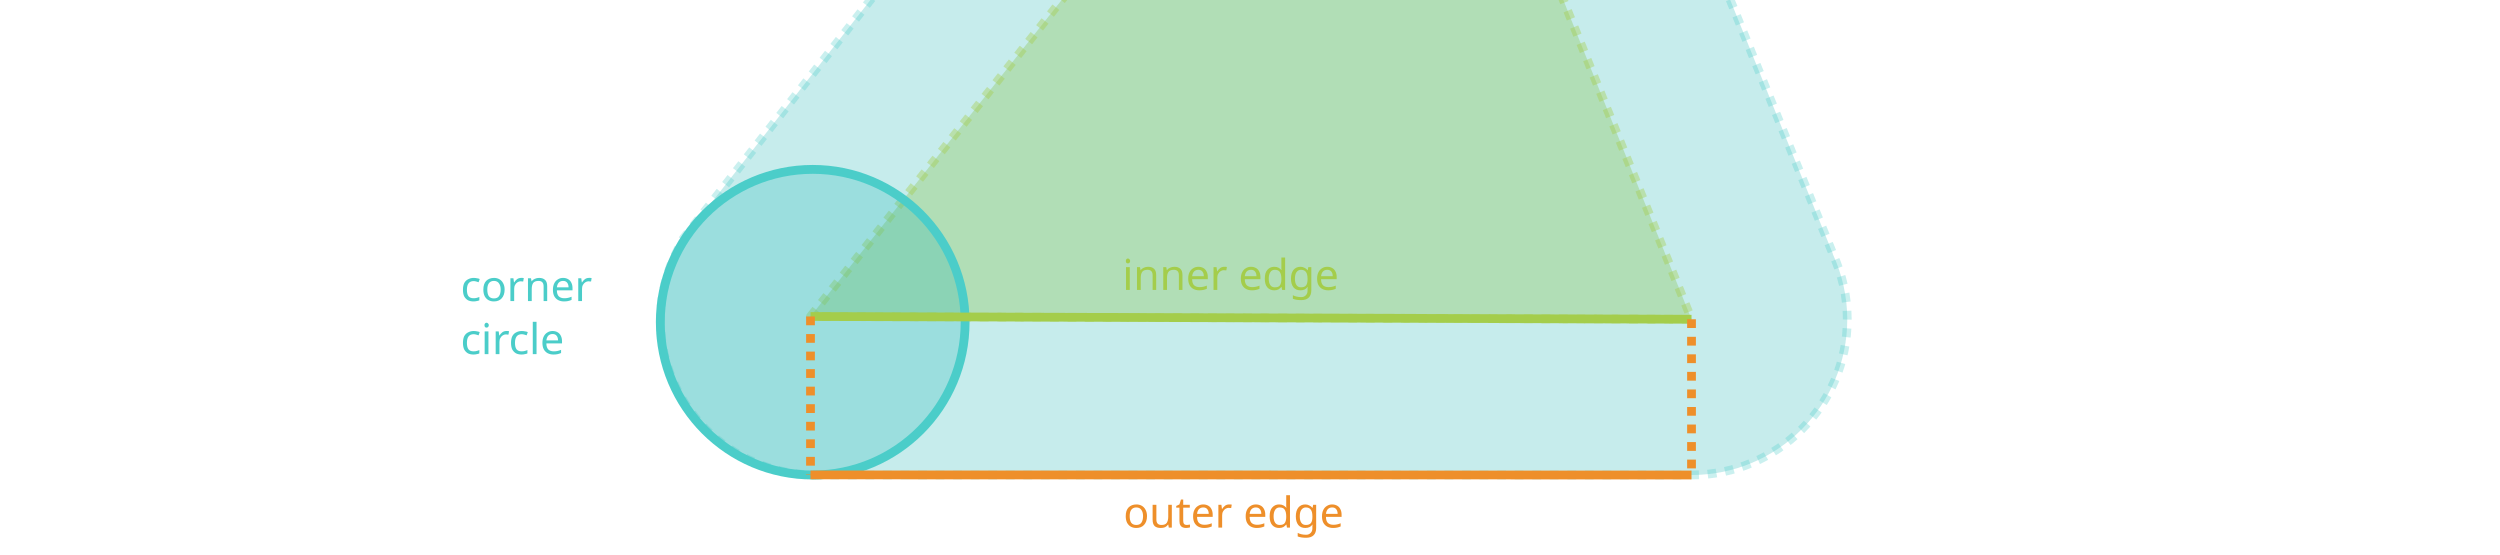
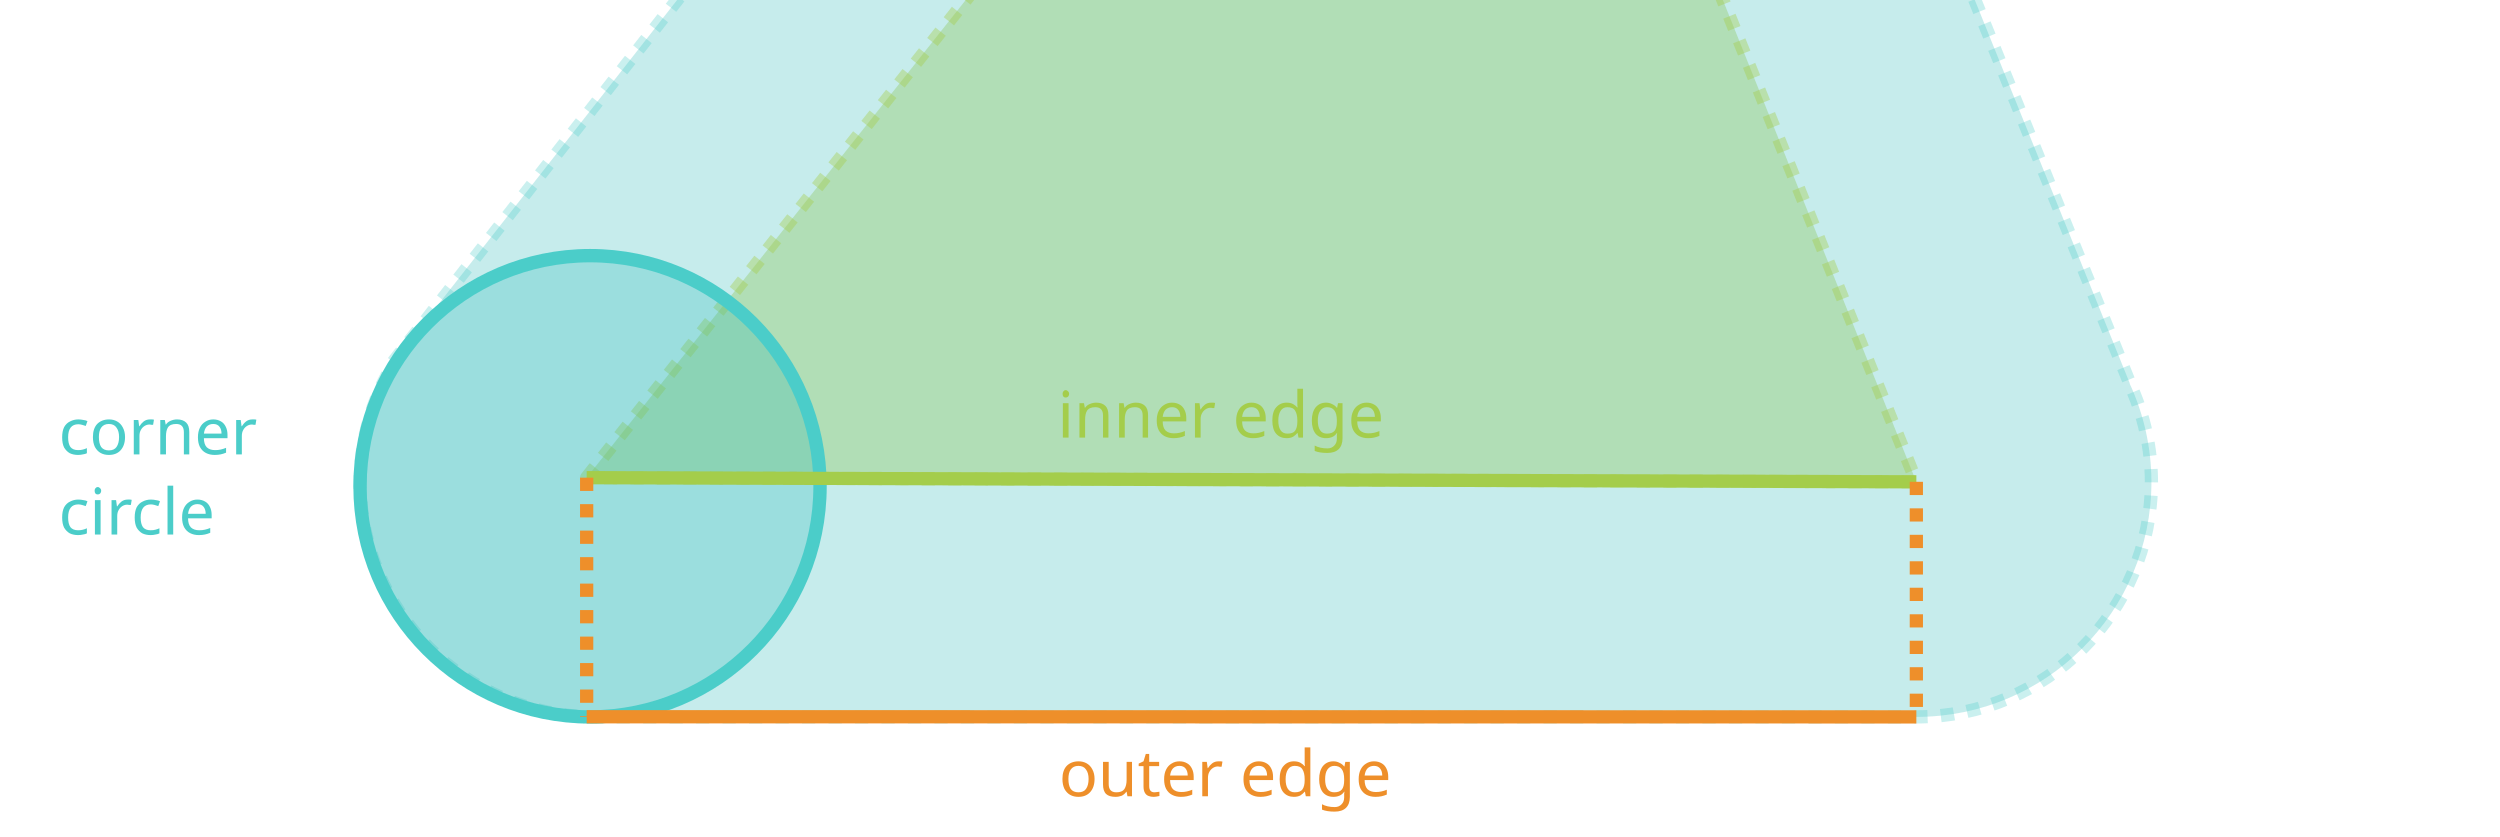
- <svg xmlns="http://www.w3.org/2000/svg" width="784" height="173.863" viewBox="0 0 207.433 46.001" version="1.1" id="svg1">
+ <svg xmlns="http://www.w3.org/2000/svg" width="519.462" height="173.863" viewBox="0 0 137.441 46.001" version="1.1" id="svg1">
  <defs id="defs1" />
-   <g id="layer1" transform="translate(-17.87196,-78.07497)">
-     <rect style="opacity:1;fill:none;fill-opacity:1;stroke:none;stroke-width:1.671;stroke-linecap:butt;stroke-linejoin:round;stroke-dasharray:5.014, 1.671;stroke-dashoffset:0;stroke-opacity:1" id="rect3" width="207.433" height="46.001" x="17.872" y="78.075" />
+   <g id="layer1" transform="translate(-52.86808,-78.07497)">
+     <rect style="opacity:1;fill:none;fill-opacity:1;stroke:none;stroke-width:1.36;stroke-linecap:butt;stroke-linejoin:round;stroke-dasharray:4.081, 1.36;stroke-dashoffset:0;stroke-opacity:1" id="rect3" width="137.441" height="46.001" x="52.868" y="78.075" />
    <path d="m 133.426,30.335 c -4.992,0.042 -9.218,3.374 -11.754,7.481 v 0 l -45.13,57.534 -1.857,2.368 c -0.098,0.123 -0.194,0.249 -0.288,0.376 l -0.013,0.024 c -0.09,0.203 -0.175,0.408 -0.255,0.616 -0.942,1.801 -1.445,3.798 -1.47,5.83 -1.8e-4,7.137 5.785,12.923 12.922,12.923 h 72.642 c 7.137,1.8e-4 12.923,-5.786 12.923,-12.923 -0.004,-1.868 -0.414,-3.713 -1.2,-5.408 l 0.008,-0.012 -24.447,-60.465 -0.104,-0.257 c -0.057,-0.134 -0.115,-0.267 -0.176,-0.4 -2.069,-4.669 -6.693,-7.681 -11.8,-7.687 z" style="fill:#1bb2b5;fill-opacity:0.247;stroke:#4bcdc9;stroke-width:0.728;stroke-linecap:butt;stroke-linejoin:round;stroke-dasharray:0.728, 0.728;stroke-dashoffset:0;stroke-opacity:0.296" id="path22" />
    <path style="fill:#72b51b;fill-opacity:0.254;stroke:#a4cd4b;stroke-width:0.728;stroke-linecap:butt;stroke-linejoin:round;stroke-dasharray:0.728, 0.728;stroke-dashoffset:0;stroke-opacity:0.402" d="m 85.121,104.335 48.48,-61.089 24.62,61.318 z" id="path2" />
    <ellipse style="font-variation-settings:normal;opacity:1;vector-effect:none;fill:#1bb2b5;fill-opacity:0.247;stroke:#4bcdc9;stroke-width:0.735;stroke-linecap:butt;stroke-linejoin:round;stroke-miterlimit:4;stroke-dasharray:none;stroke-dashoffset:0;stroke-opacity:1;-inkscape-stroke:none;stop-color:#000000;stop-opacity:1" id="path23" cx="85.306" cy="104.809" rx="12.645" ry="12.68" />
    <path style="font-variation-settings:normal;opacity:1;fill:#72b51b;fill-opacity:0.254;stroke:#a4cd4b;stroke-width:0.728;stroke-linecap:butt;stroke-linejoin:round;stroke-miterlimit:4;stroke-dasharray:none;stroke-dashoffset:0;stroke-opacity:1;stop-color:#000000;stop-opacity:1" d="m 85.121,104.335 73.101,0.229" id="path24" />
    <path style="font-variation-settings:normal;opacity:1;fill:#72b51b;fill-opacity:0.254;stroke:#ee8f2a;stroke-width:0.728;stroke-linecap:butt;stroke-linejoin:round;stroke-miterlimit:4;stroke-dasharray:0.728, 0.728;stroke-dashoffset:0;stroke-opacity:1" d="m 85.121,104.335 v 13.144" id="path25" />
    <path style="font-variation-settings:normal;opacity:1;fill:#72b51b;fill-opacity:0.254;stroke:#ee8f2a;stroke-width:0.728;stroke-linecap:butt;stroke-linejoin:round;stroke-miterlimit:4;stroke-dasharray:0.728, 0.728;stroke-dashoffset:0;stroke-opacity:1" d="m 158.222,104.564 v 12.923" id="path26" />
    <path style="font-variation-settings:normal;opacity:1;fill:#72b51b;fill-opacity:0.254;stroke:#ee8f2a;stroke-width:0.728;stroke-linecap:butt;stroke-linejoin:round;stroke-miterlimit:4;stroke-dasharray:none;stroke-dashoffset:0;stroke-opacity:1" d="m 158.222,117.487 -73.101,-0.008" id="path27" />
    <text xml:space="preserve" style="font-style:normal;font-variant:normal;font-weight:normal;font-stretch:normal;font-size:3.528px;line-height:1.25;font-family:'JetBrains Mono';-inkscape-font-specification:'JetBrains Mono, Normal';font-variant-ligatures:normal;font-variant-caps:normal;font-variant-numeric:normal;font-variant-east-asian:normal;letter-spacing:0px;word-spacing:0px;writing-mode:lr-tb;fill:#a4cd4b;fill-opacity:1;stroke-width:0.265" x="111.004" y="102.129" id="text27">
      <tspan id="tspan27" style="font-style:normal;font-variant:normal;font-weight:normal;font-stretch:normal;font-size:3.528px;font-family:'JetBrains Mono';-inkscape-font-specification:'JetBrains Mono, Normal';font-variant-ligatures:normal;font-variant-caps:normal;font-variant-numeric:normal;font-variant-east-asian:normal;fill:#a4cd4b;fill-opacity:1;stroke-width:0.265" x="111.004" y="102.129">inner edge</tspan>
    </text>
    <text xml:space="preserve" style="font-style:normal;font-variant:normal;font-weight:normal;font-stretch:normal;font-size:3.528px;line-height:1.25;font-family:'JetBrains Mono';-inkscape-font-specification:'JetBrains Mono, Normal';font-variant-ligatures:normal;font-variant-caps:normal;font-variant-numeric:normal;font-variant-east-asian:normal;letter-spacing:0px;word-spacing:0px;writing-mode:lr-tb;fill:#ee8f2a;fill-opacity:1;stroke-width:0.265" x="111.088" y="121.851" id="text28">
      <tspan id="tspan28" style="font-style:normal;font-variant:normal;font-weight:normal;font-stretch:normal;font-size:3.528px;font-family:'JetBrains Mono';-inkscape-font-specification:'JetBrains Mono, Normal';font-variant-ligatures:normal;font-variant-caps:normal;font-variant-numeric:normal;font-variant-east-asian:normal;fill:#ee8f2a;fill-opacity:1;stroke-width:0.265" x="111.088" y="121.851">outer edge</tspan>
    </text>
    <text xml:space="preserve" style="font-style:normal;font-variant:normal;font-weight:normal;font-stretch:normal;font-size:3.528px;line-height:1.25;font-family:'JetBrains Mono';-inkscape-font-specification:'JetBrains Mono, Normal';font-variant-ligatures:normal;font-variant-caps:normal;font-variant-numeric:normal;font-variant-east-asian:normal;letter-spacing:0px;word-spacing:0px;writing-mode:lr-tb;fill:#4bcdc9;fill-opacity:1;stroke-width:0.265" x="56.097" y="103.051" id="text29">
      <tspan id="tspan29" style="font-style:normal;font-variant:normal;font-weight:normal;font-stretch:normal;font-size:3.528px;font-family:'JetBrains Mono';-inkscape-font-specification:'JetBrains Mono, Normal';font-variant-ligatures:normal;font-variant-caps:normal;font-variant-numeric:normal;font-variant-east-asian:normal;fill:#4bcdc9;fill-opacity:1;stroke-width:0.265" x="56.097" y="103.051">corner</tspan>
      <tspan style="font-style:normal;font-variant:normal;font-weight:normal;font-stretch:normal;font-size:3.528px;font-family:'JetBrains Mono';-inkscape-font-specification:'JetBrains Mono, Normal';font-variant-ligatures:normal;font-variant-caps:normal;font-variant-numeric:normal;font-variant-east-asian:normal;fill:#4bcdc9;fill-opacity:1;stroke-width:0.265" x="56.097" y="107.461" id="tspan30">circle</tspan>
    </text>
  </g>
</svg>
